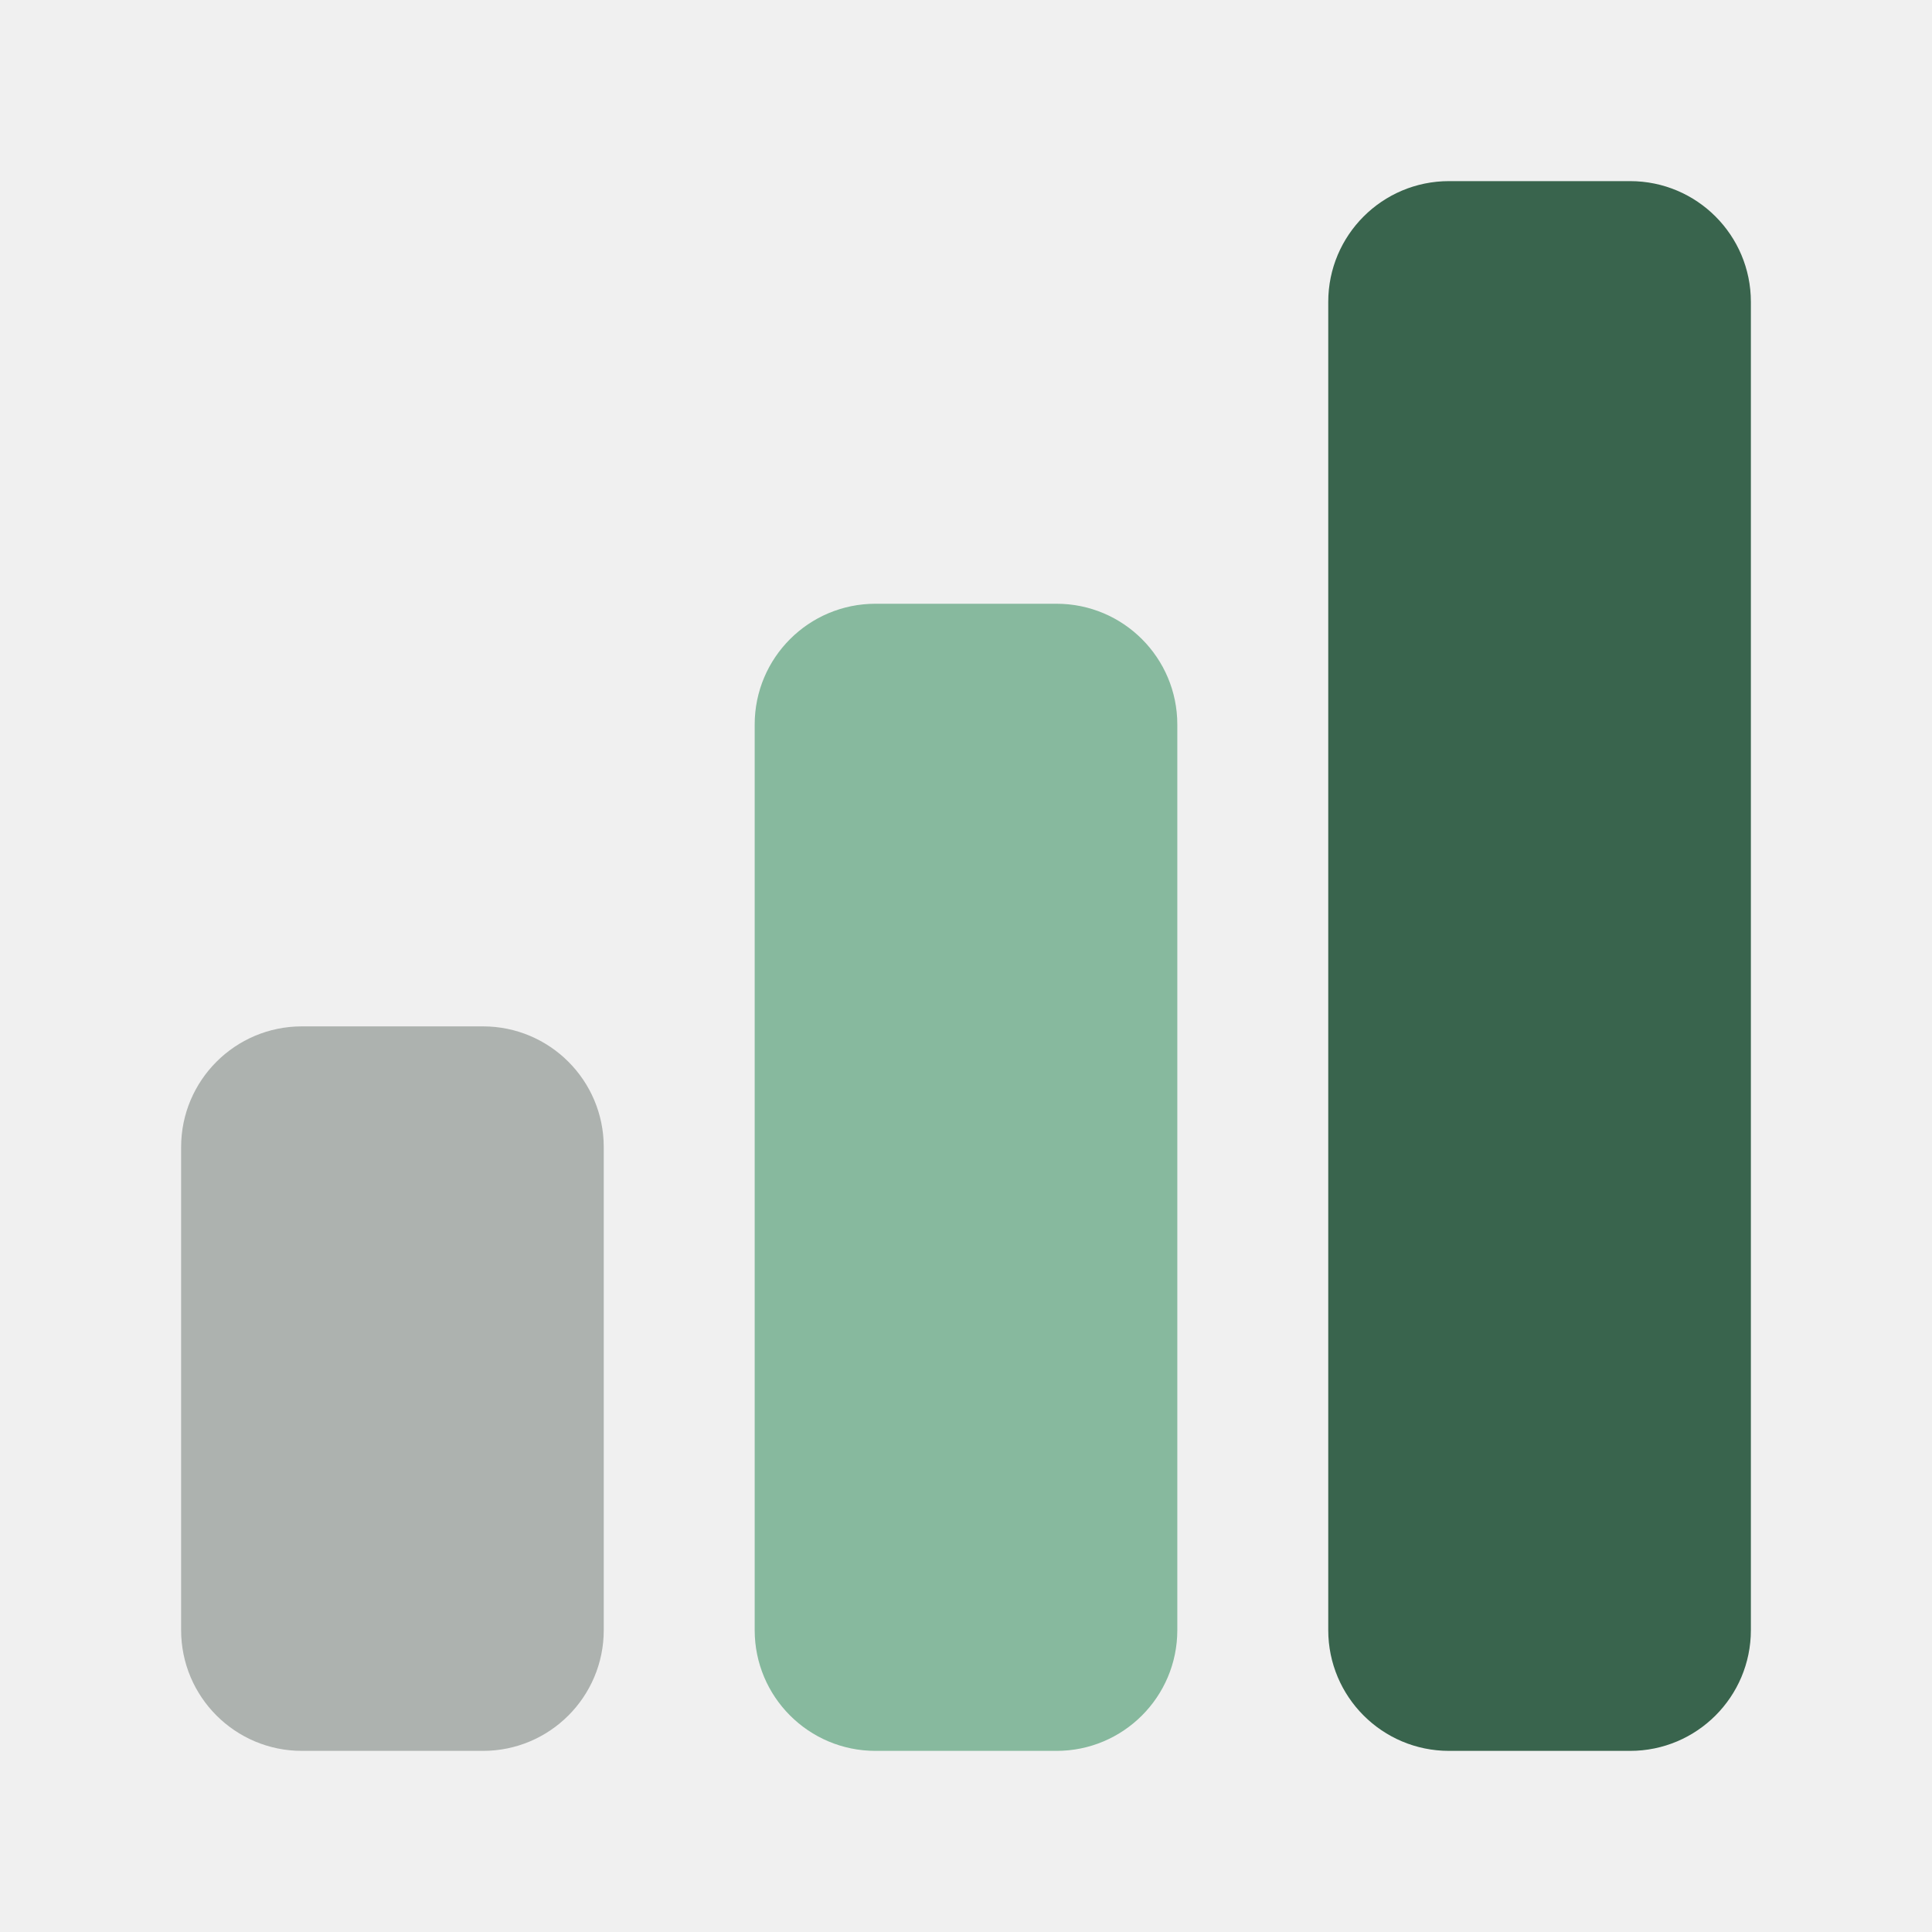
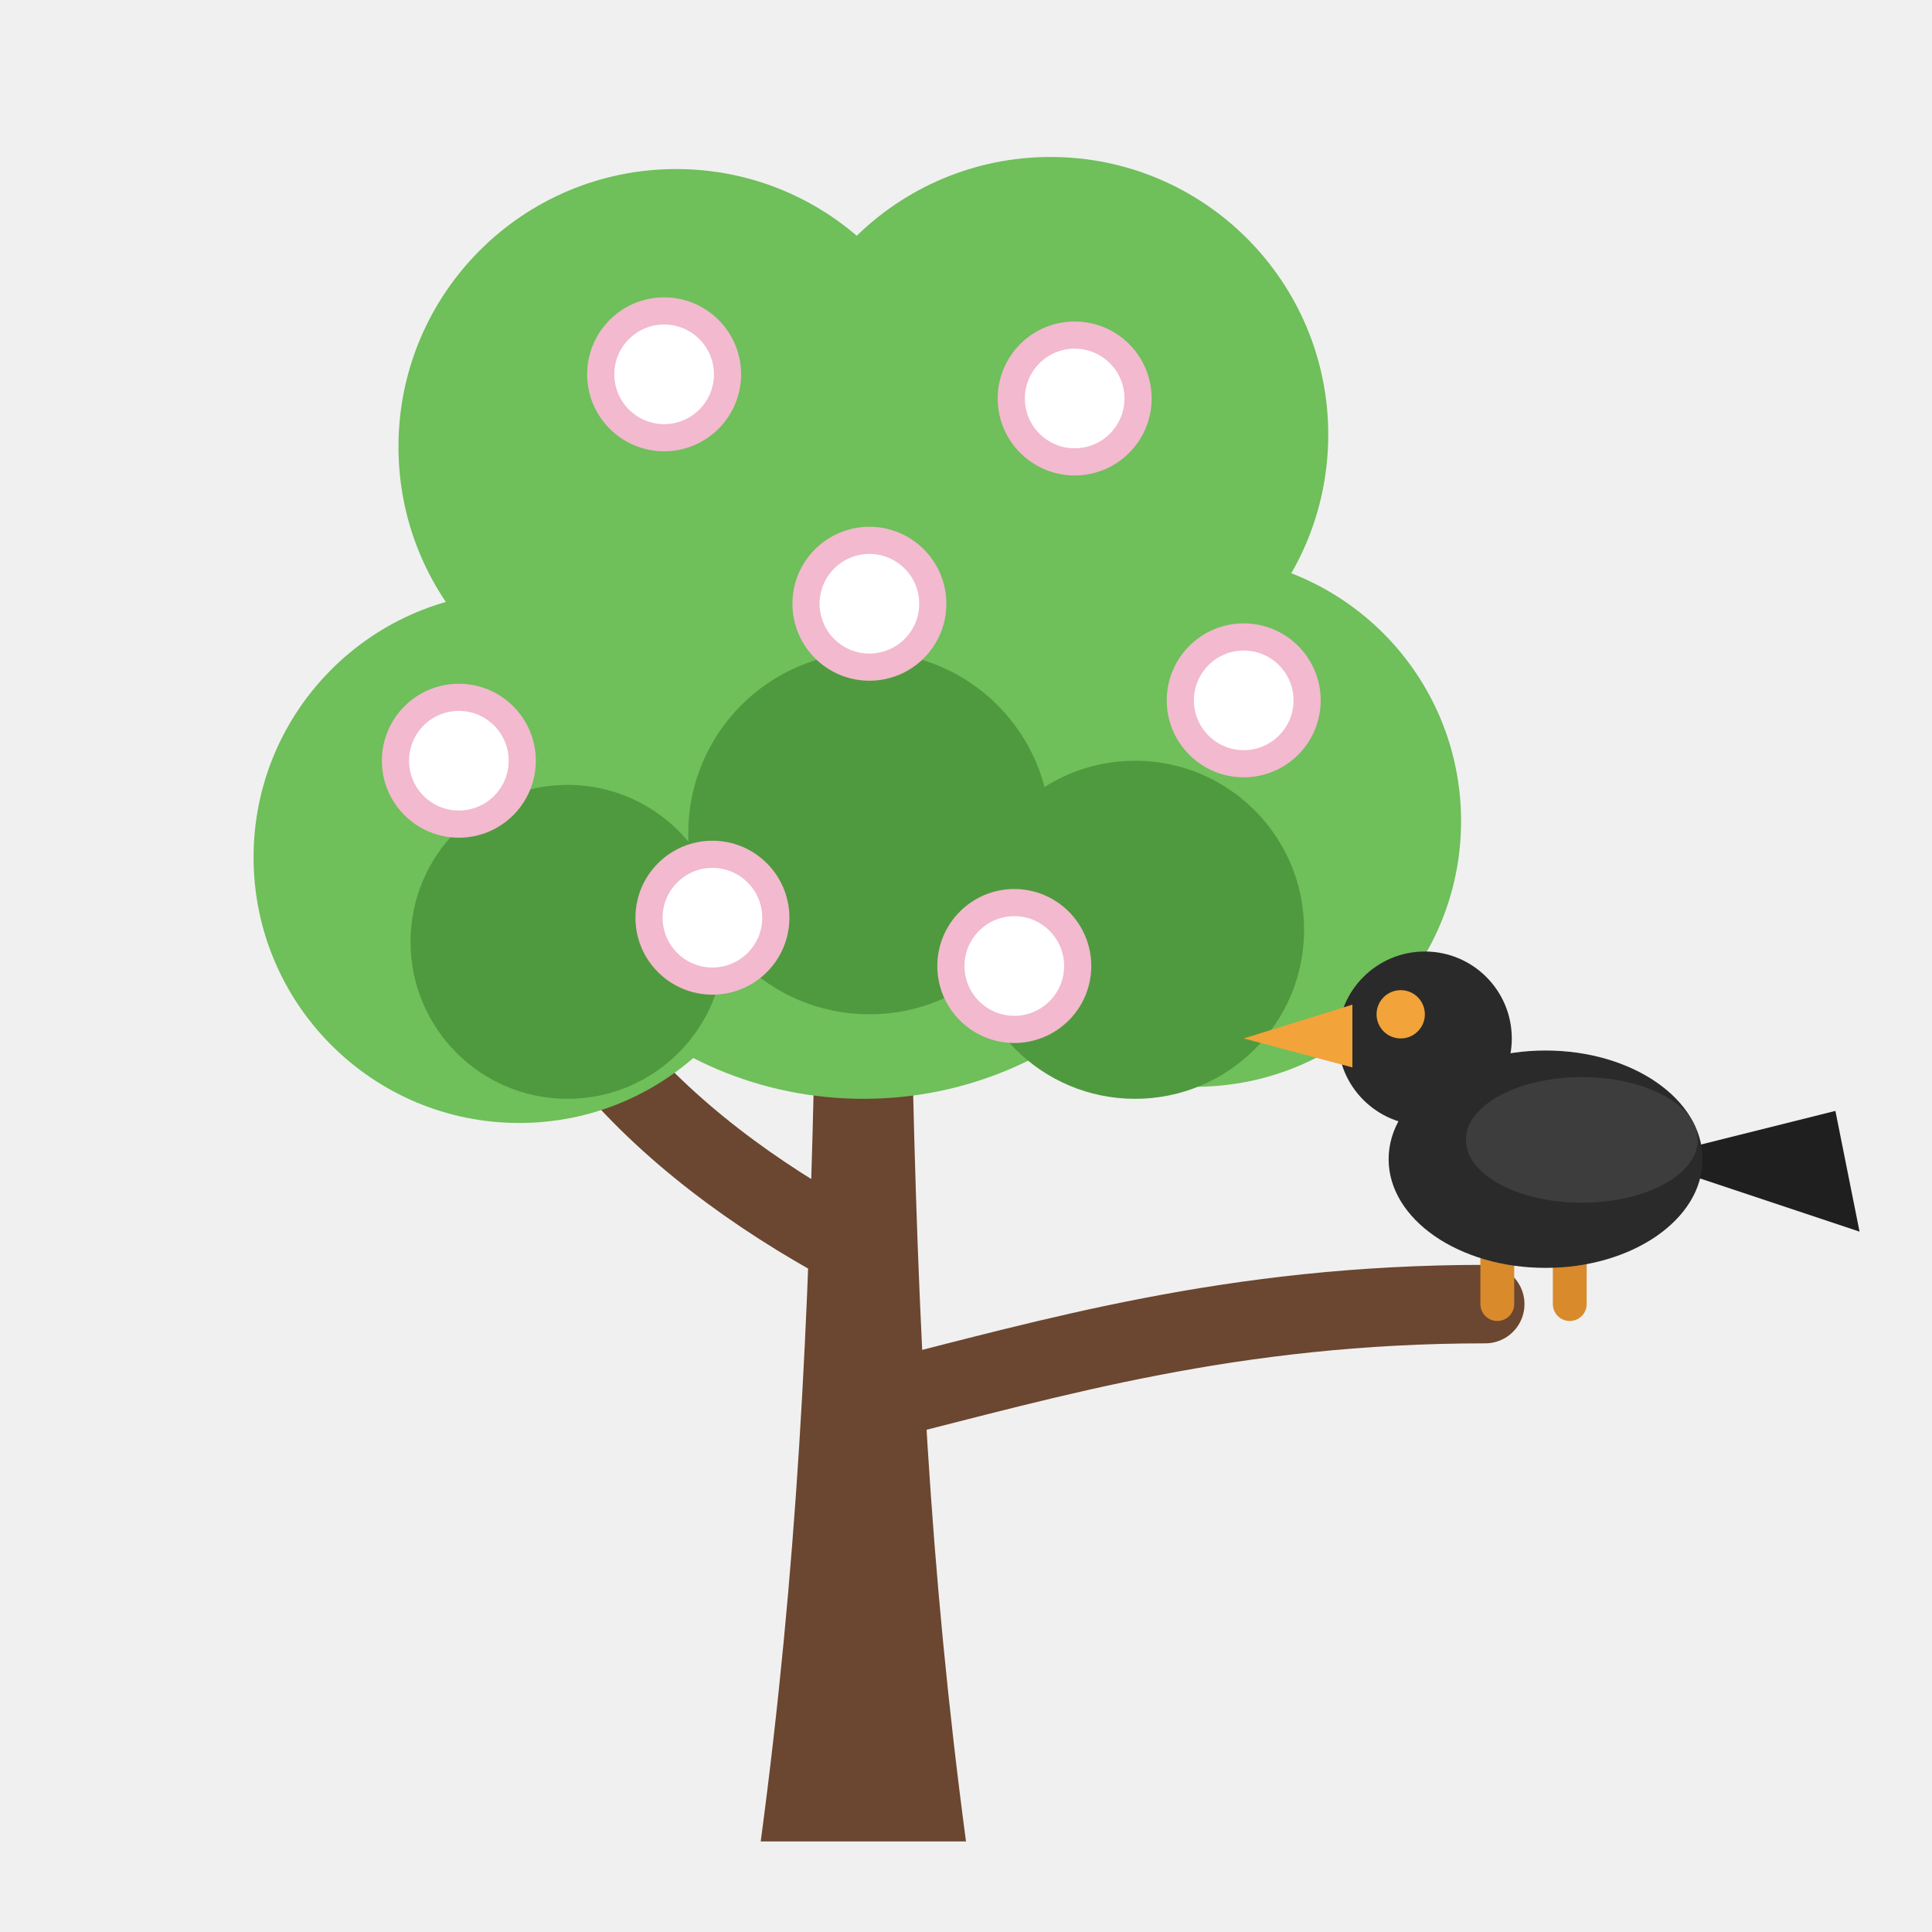
<svg xmlns="http://www.w3.org/2000/svg" viewBox="0 0 32 32">
-   <rect x="3" y="17" width="7" height="12" rx="2" fill="#5b6861" fill-opacity=".45" />
-   <rect x="12.5" y="10" width="7" height="19" rx="2" fill="#87b99e" />
-   <rect x="22" y="3" width="7" height="26" rx="2" fill="#39644d" />
+   <path d="M12.6 30.5C13.2 26 13.4 22 13.5 17h1.6c.1 5 .3 9 .9 13.5z" fill="#6b4630" />
+   <path d="M14.6 23.2c2.8-.7 5.8-1.6 10-1.6M13.8 20.5c-1.6-.9-3-2-4-3.3" fill="none" stroke="#6b4630" stroke-width="1.3" stroke-linecap="round" />
+   <g fill="#6fbf5a">
+     <circle cx="14.3" cy="12" r="6.2" />
+     <circle cx="8.6" cy="14.2" r="4.4" />
+     <circle cx="19.8" cy="13.6" r="4.4" />
+     <circle cx="11.2" cy="7.4" r="4.6" />
+     <circle cx="17.4" cy="7.2" r="4.6" />
+   </g>
+   <g fill="#4f9a3e">
+     <circle cx="9.4" cy="15.6" r="2.6" />
+     <circle cx="18.8" cy="15.4" r="2.8" />
+     <circle cx="14.4" cy="13.8" r="3" />
+   </g>
+   <g fill="#fff" stroke="#f2b9cf" stroke-width=".45">
+     <circle cx="11" cy="6.2" r="1.05" />
+     <circle cx="17.8" cy="6.6" r="1.05" />
+     <circle cx="14.4" cy="10" r="1.05" />
+     <circle cx="7.6" cy="12.6" r="1.05" />
+     <circle cx="20.6" cy="11.6" r="1.05" />
+     <circle cx="11.8" cy="15.2" r="1.05" />
+     <circle cx="16.8" cy="16" r="1.05" />
+   </g>
+   <g transform="translate(25.6 21.6) scale(-.4 .4)">
+     <path d="M-1 0V-3M2 0V-3" stroke="#d98a2b" stroke-width="1.4" stroke-linecap="round" />
+     <path d="M-4-6-13-3-12-8z" fill="#1f1f1f" />
+     <ellipse cx="0" cy="-6" rx="6.5" ry="4.5" fill="#2a2a2a" />
+     <ellipse cx="-1.5" cy="-6.8" rx="4.8" ry="2.6" fill="#3d3d3d" />
+     <circle cx="5" cy="-11" r="3.6" fill="#2a2a2a" />
+     <path d="M8-12.4 12.5-11 8-9.8z" fill="#f2a33a" />
+     <circle cx="6" cy="-12" r="1" fill="#f2a33a" />
+   </g>
</svg>
